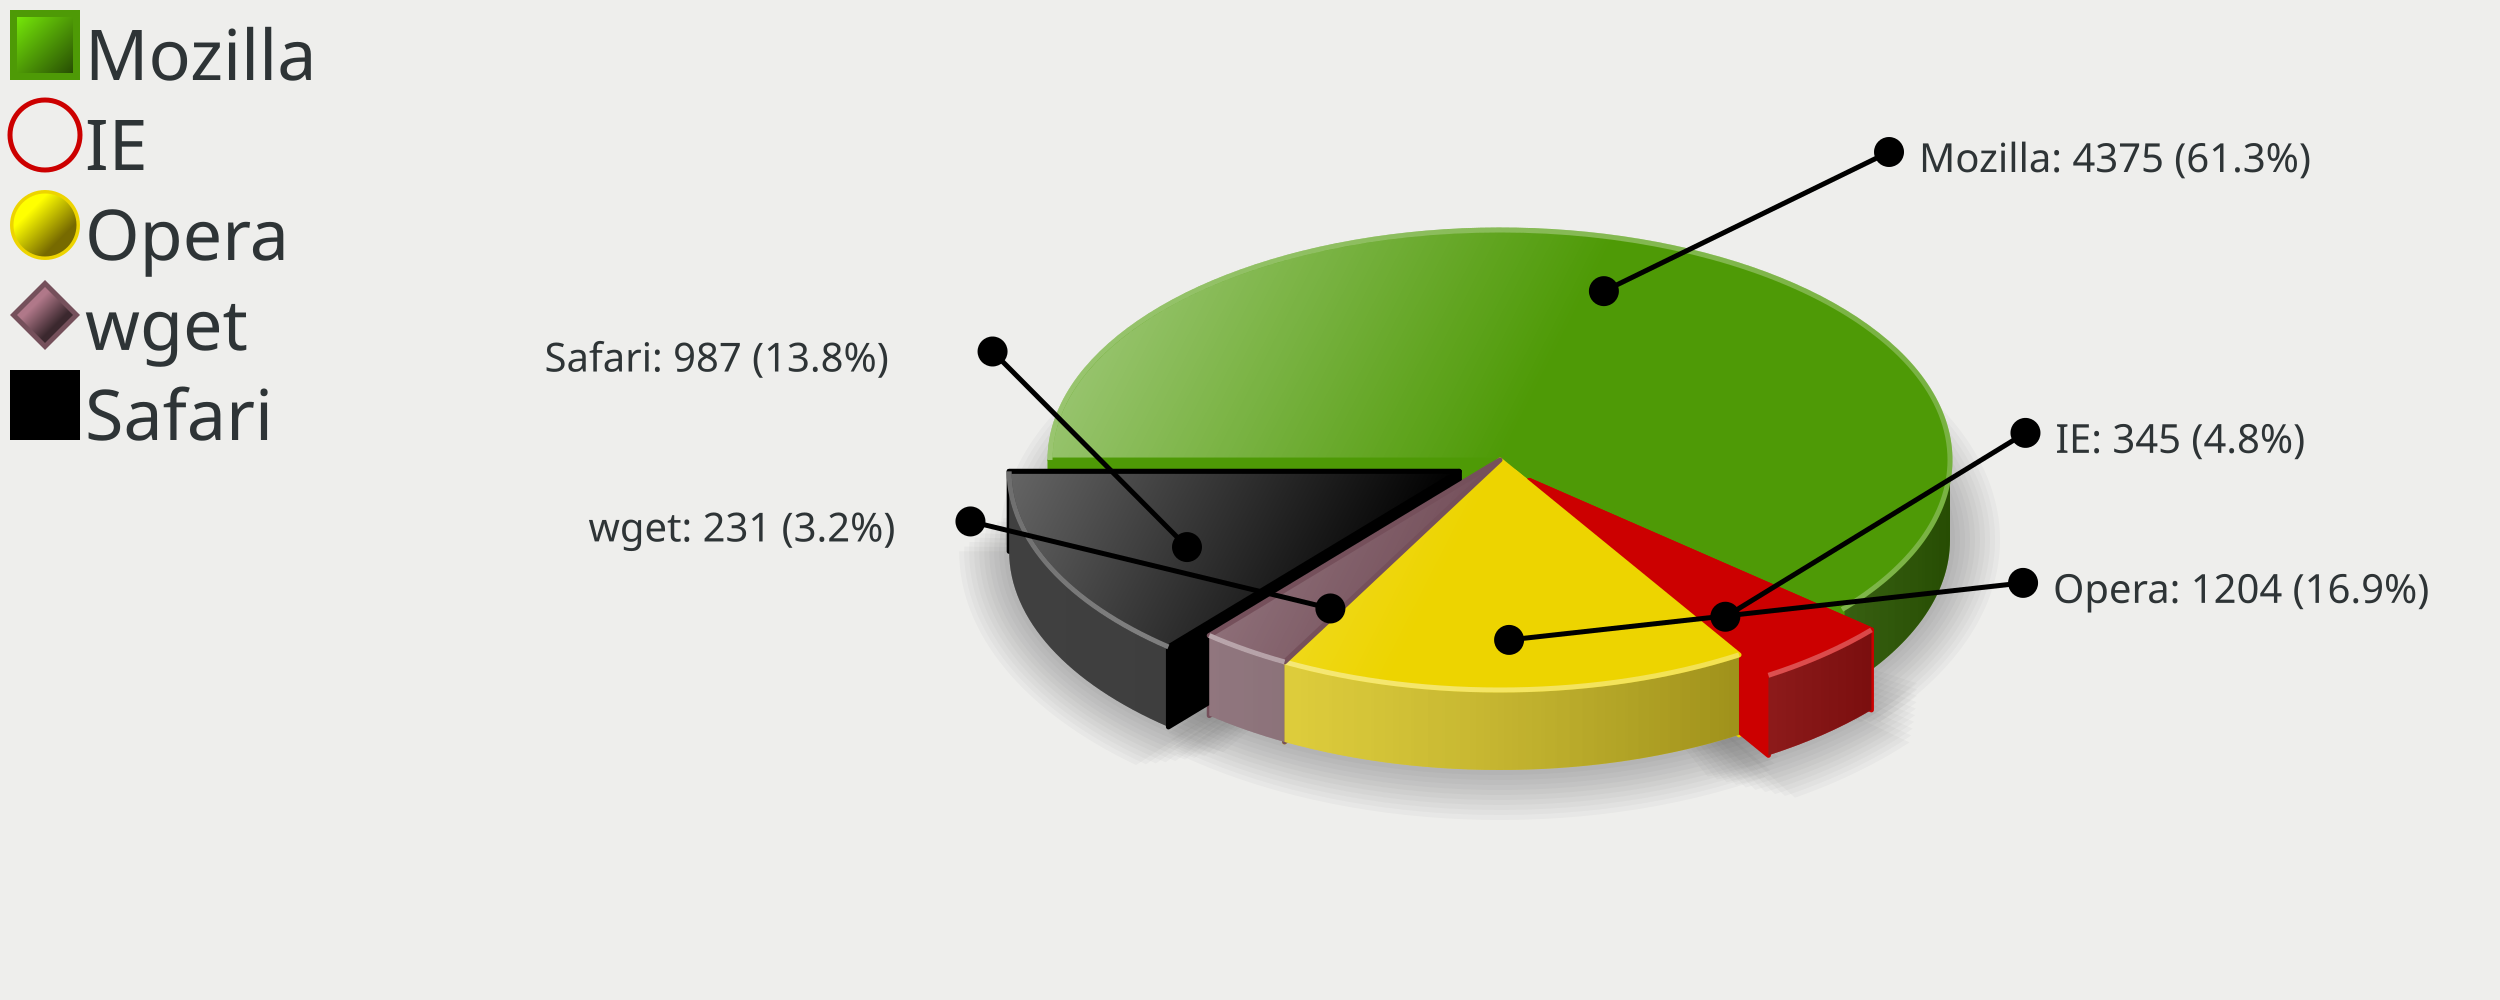
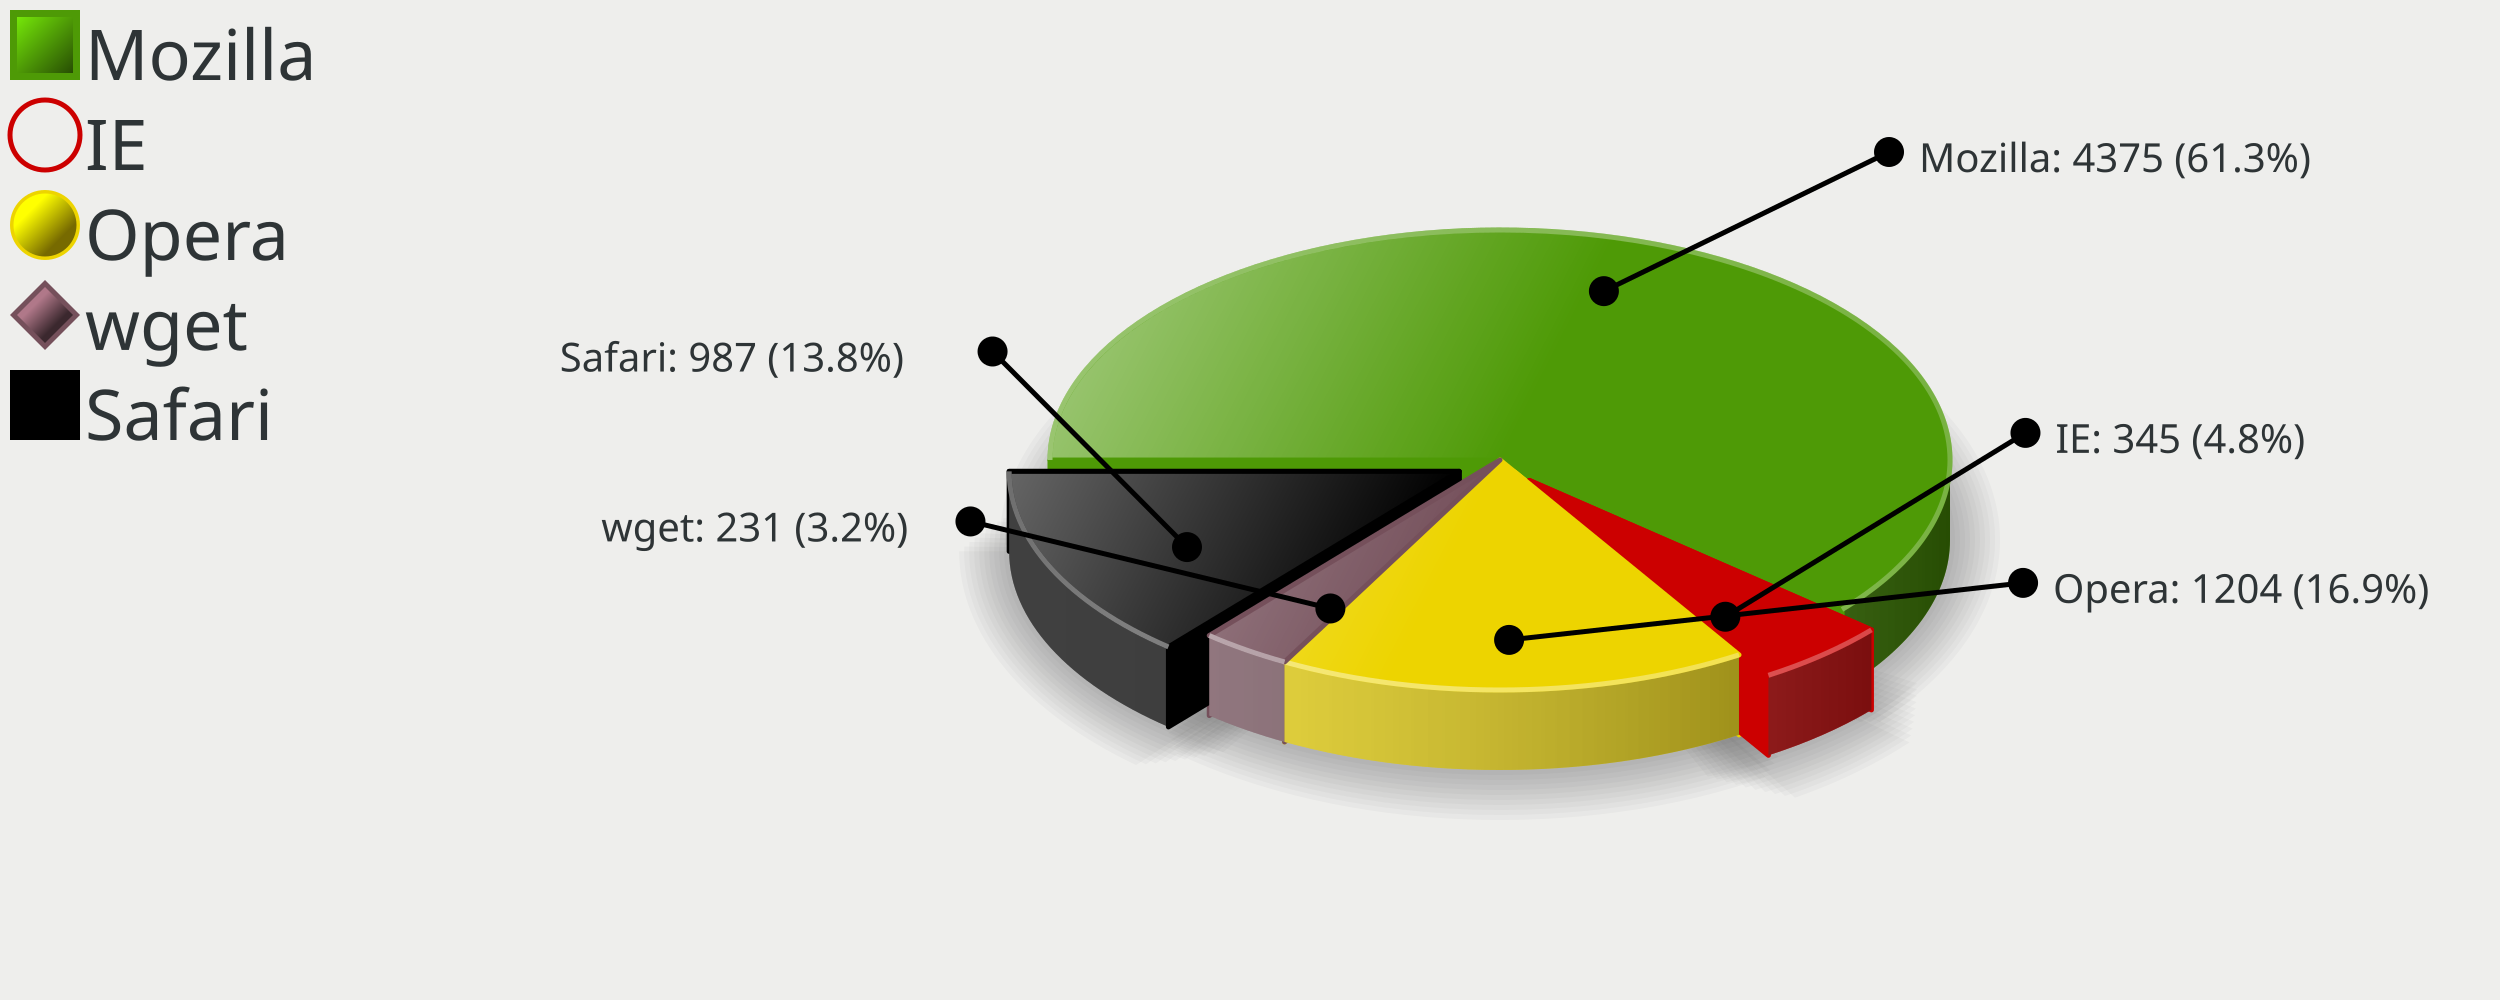
<svg xmlns="http://www.w3.org/2000/svg" xmlns:xlink="http://www.w3.org/1999/xlink" width="500" height="200" version="1.0" id="ezcGraph">
  <defs>
    <linearGradient id="Definition_LinearGradient_3_3_14_14_75e70900_274d0300">
      <stop offset="0" style="stop-color: #75e709; stop-opacity: 1.00;" />
      <stop offset="1" style="stop-color: #274d03; stop-opacity: 1.00;" />
    </linearGradient>
    <linearGradient id="LinearGradient_3_3_14_14_75e70900_274d0300" x1="3.4" y1="3.4" x2="14.6" y2="14.6" gradientUnits="userSpaceOnUse" xlink:href="#Definition_LinearGradient_3_3_14_14_75e70900_274d0300" />
    <linearGradient id="Definition_LinearGradient_6_42_11_47_ffff0000_776a0000">
      <stop offset="0" style="stop-color: #ffff00; stop-opacity: 1.00;" />
      <stop offset="1" style="stop-color: #776a00; stop-opacity: 1.00;" />
    </linearGradient>
    <linearGradient id="LinearGradient_6_42_11_47_ffff0000_776a0000" x1="6.101" y1="42.101" x2="11.899" y2="47.899" gradientUnits="userSpaceOnUse" xlink:href="#Definition_LinearGradient_6_42_11_47_ffff0000_776a0000" />
    <linearGradient id="Definition_LinearGradient_6_60_11_65_b0788900_3b282e00">
      <stop offset="0" style="stop-color: #b07889; stop-opacity: 1.00;" />
      <stop offset="1" style="stop-color: #3b282e; stop-opacity: 1.00;" />
    </linearGradient>
    <linearGradient id="LinearGradient_6_60_11_65_b0788900_3b282e00" x1="6.95" y1="60.95" x2="11.05" y2="65.05" gradientUnits="userSpaceOnUse" xlink:href="#Definition_LinearGradient_6_60_11_65_b0788900_3b282e00" />
    <linearGradient id="Definition_LinearGradient_3_75_14_86_00000000_00000000">
      <stop offset="0" style="stop-color: #000000; stop-opacity: 1.00;" />
      <stop offset="1" style="stop-color: #000000; stop-opacity: 1.00;" />
    </linearGradient>
    <linearGradient id="LinearGradient_3_75_14_86_00000000_00000000" x1="3.4" y1="75.4" x2="14.6" y2="86.6" gradientUnits="userSpaceOnUse" xlink:href="#Definition_LinearGradient_3_75_14_86_00000000_00000000" />
    <linearGradient id="Definition_LinearGradient_210_92_390_92_ffffffbf_0000007f">
      <stop offset="0" style="stop-color: #ffffff; stop-opacity: 0.25;" />
      <stop offset="1" style="stop-color: #000000; stop-opacity: 0.50;" />
    </linearGradient>
    <linearGradient id="LinearGradient_210_92_390_92_ffffffbf_0000007f" x1="210" y1="92" x2="390" y2="92" gradientUnits="userSpaceOnUse" xlink:href="#Definition_LinearGradient_210_92_390_92_ffffffbf_0000007f" />
    <linearGradient id="Definition_LinearGradient_201_94_381_94_ffffffbf_0000007f">
      <stop offset="0" style="stop-color: #ffffff; stop-opacity: 0.25;" />
      <stop offset="1" style="stop-color: #000000; stop-opacity: 0.50;" />
    </linearGradient>
    <linearGradient id="LinearGradient_201_94_381_94_ffffffbf_0000007f" x1="201.835" y1="94.271" x2="381.835" y2="94.271" gradientUnits="userSpaceOnUse" xlink:href="#Definition_LinearGradient_201_94_381_94_ffffffbf_0000007f" />
    <linearGradient id="Definition_LinearGradient_215_96_395_96_ffffffbf_0000007f">
      <stop offset="0" style="stop-color: #ffffff; stop-opacity: 0.25;" />
      <stop offset="1" style="stop-color: #000000; stop-opacity: 0.50;" />
    </linearGradient>
    <linearGradient id="LinearGradient_215_96_395_96_ffffffbf_0000007f" x1="215.878" y1="96.089" x2="395.878" y2="96.089" gradientUnits="userSpaceOnUse" xlink:href="#Definition_LinearGradient_215_96_395_96_ffffffbf_0000007f" />
    <linearGradient id="Definition_LinearGradient_300_92_210_46_ffffffff_ffffff7f">
      <stop offset="0" style="stop-color: #ffffff; stop-opacity: 0.00;" />
      <stop offset="1" style="stop-color: #ffffff; stop-opacity: 0.50;" />
    </linearGradient>
    <linearGradient id="LinearGradient_300_92_210_46_ffffffff_ffffff7f" x1="300" y1="92" x2="210" y2="46" gradientUnits="userSpaceOnUse" xlink:href="#Definition_LinearGradient_300_92_210_46_ffffffff_ffffff7f" />
    <linearGradient id="Definition_RadialGradient_236_124_180_92_0.00_ffffff7f_ffffffcc">
      <stop offset="0" style="stop-color: #ffffff; stop-opacity: 0.50;" />
      <stop offset="1" style="stop-color: #ffffff; stop-opacity: 0.20;" />
    </linearGradient>
    <radialGradient id="RadialGradient_236_124_180_92_0.00_ffffff7f_ffffffcc" cx="236.36" cy="124.527" fx="236.36" fy="124.527" r="180" gradientUnits="userSpaceOnUse" xlink:href="#Definition_RadialGradient_236_124_180_92_0.00_ffffff7f_ffffffcc" />
    <linearGradient id="Definition_LinearGradient_305_96_215_50_ffffffff_ffffff7f">
      <stop offset="0" style="stop-color: #ffffff; stop-opacity: 0.00;" />
      <stop offset="1" style="stop-color: #ffffff; stop-opacity: 0.50;" />
    </linearGradient>
    <linearGradient id="LinearGradient_305_96_215_50_ffffffff_ffffff7f" x1="305.878" y1="96.089" x2="215.878" y2="50.089" gradientUnits="userSpaceOnUse" xlink:href="#Definition_LinearGradient_305_96_215_50_ffffffff_ffffff7f" />
    <linearGradient id="Definition_RadialGradient_242_128_180_92_0.00_ffffff7f_ffffffcc">
      <stop offset="0" style="stop-color: #ffffff; stop-opacity: 0.50;" />
      <stop offset="1" style="stop-color: #ffffff; stop-opacity: 0.20;" />
    </linearGradient>
    <radialGradient id="RadialGradient_242_128_180_92_0.00_ffffff7f_ffffffcc" cx="242.239" cy="128.616" fx="242.239" fy="128.616" r="180" gradientUnits="userSpaceOnUse" xlink:href="#Definition_RadialGradient_242_128_180_92_0.00_ffffff7f_ffffffcc" />
    <linearGradient id="Definition_LinearGradient_291_94_201_48_ffffffff_ffffff7f">
      <stop offset="0" style="stop-color: #ffffff; stop-opacity: 0.00;" />
      <stop offset="1" style="stop-color: #ffffff; stop-opacity: 0.50;" />
    </linearGradient>
    <linearGradient id="LinearGradient_291_94_201_48_ffffffff_ffffff7f" x1="291.835" y1="94.271" x2="201.835" y2="48.271" gradientUnits="userSpaceOnUse" xlink:href="#Definition_LinearGradient_291_94_201_48_ffffffff_ffffff7f" />
    <linearGradient id="Definition_RadialGradient_228_126_180_92_0.00_ffffff7f_ffffffcc">
      <stop offset="0" style="stop-color: #ffffff; stop-opacity: 0.50;" />
      <stop offset="1" style="stop-color: #ffffff; stop-opacity: 0.20;" />
    </linearGradient>
    <radialGradient id="RadialGradient_228_126_180_92_0.00_ffffff7f_ffffffcc" cx="228.195" cy="126.798" fx="228.195" fy="126.798" r="180" gradientUnits="userSpaceOnUse" xlink:href="#Definition_RadialGradient_228_126_180_92_0.00_ffffff7f_ffffffcc" />
  </defs>
  <g id="ezcGraphChart" color-rendering="optimizeQuality" shape-rendering="geometricPrecision" text-rendering="optimizeLegibility">
    <path d=" M 0,200 L 0,0 L 500,0 L 500,200 L 0,200 z " style="fill: #eeeeec; fill-opacity: 1.00; stroke: none;" id="ezcGraphPolygon_1" />
    <path d=" M 0,200 L 0,0 L 100,0 L 100,200 L 0,200 z " style="fill: #000000; fill-opacity: 0.00; stroke: none;" id="ezcGraphPolygon_2" />
    <path d=" M 2,16 L 2,2 L 16,2 L 16,16 L 2,16 z " style="fill: #4e9a06; fill-opacity: 1.00; stroke: none;" id="ezcGraphPolygon_3" />
    <path d=" M 14.6,3.4 L 14.6,14.6 L 3.4,14.6 L 3.4,3.4 L 14.6,3.4 z " style="fill: url(#LinearGradient_3_3_14_14_75e70900_274d0300); stroke: none;" id="ezcGraphPolygon_4" />
    <ellipse cx="9" cy="27" rx="7" ry="7" style="fill: none; stroke: #cc0000; stroke-width: 1; stroke-opacity: 1.00; stroke-linecap: round; stroke-linejoin: round;" id="ezcGraphCircle_6" />
    <ellipse cx="9" cy="45" rx="7" ry="7" style="fill: #edd400; fill-opacity: 1.00; stroke: none;" id="ezcGraphCircle_8" />
    <ellipse cx="9" cy="45" rx="6.3" ry="6.3" style="fill: url(#LinearGradient_6_42_11_47_ffff0000_776a0000); stroke: none;" id="ezcGraphCircle_9" />
    <path d=" M 2,63 L 9,56 L 16,63 L 9,70 L 2,63 z " style="fill: #75505b; fill-opacity: 1.00; stroke: none;" id="ezcGraphPolygon_11" />
    <path d=" M 14.6,63 L 9,68.6 L 3.4,63 L 9,57.4 L 14.6,63 z " style="fill: url(#LinearGradient_6_60_11_65_b0788900_3b282e00); stroke: none;" id="ezcGraphPolygon_12" />
    <path d=" M 2,88 L 2,74 L 16,74 L 16,88 L 2,88 z " style="fill: #000000; fill-opacity: 1.00; stroke: none;" id="ezcGraphPolygon_14" />
    <path d=" M 14.6,75.4 L 14.6,86.6 L 3.4,86.6 L 3.4,75.4 L 14.6,75.4 z " style="fill: url(#LinearGradient_3_75_14_86_00000000_00000000); stroke: none;" id="ezcGraphPolygon_15" />
    <path d="M 300.00,108.00 L 200.00,108.00 A 100.00,56.00 0 1,1 376.01,144.39 z" style="fill: #000000; fill-opacity: 0.03; stroke: none;" id="ezcGraphCircleSector_17" />
    <path d="M 300.00,108.00 L 201.02,108.96 A 99.00,55.00 0 1,1 374.12,144.46 z" style="fill: #000000; fill-opacity: 0.03; stroke: none;" id="ezcGraphCircleSector_18" />
    <path d="M 300.00,108.00 L 202.06,109.88 A 98.00,54.00 0 1,1 372.22,144.50 z" style="fill: #000000; fill-opacity: 0.03; stroke: none;" id="ezcGraphCircleSector_19" />
    <path d="M 300.00,108.00 L 203.13,110.77 A 97.00,53.00 0 1,1 370.33,144.50 z" style="fill: #000000; fill-opacity: 0.03; stroke: none;" id="ezcGraphCircleSector_20" />
    <path d="M 300.00,108.00 L 204.23,111.63 A 96.00,52.00 0 1,1 368.44,144.46 z" style="fill: #000000; fill-opacity: 0.03; stroke: none;" id="ezcGraphCircleSector_21" />
    <path d="M 300.00,108.00 L 205.36,112.44 A 95.00,51.00 0 1,1 366.56,144.39 z" style="fill: #000000; fill-opacity: 0.03; stroke: none;" id="ezcGraphCircleSector_22" />
    <path d="M 300.00,108.00 L 206.51,113.23 A 94.00,50.00 0 1,1 364.67,144.28 z" style="fill: #000000; fill-opacity: 0.03; stroke: none;" id="ezcGraphCircleSector_23" />
    <path d="M 300.00,108.00 L 207.69,113.97 A 93.00,49.00 0 1,1 362.80,144.14 z" style="fill: #000000; fill-opacity: 0.03; stroke: none;" id="ezcGraphCircleSector_24" />
    <path d="M 300.00,108.00 L 208.90,114.68 A 92.00,48.00 0 1,1 360.93,143.96 z" style="fill: #000000; fill-opacity: 0.03; stroke: none;" id="ezcGraphCircleSector_25" />
    <path d="M 300.00,108.00 L 210.12,115.35 A 91.00,47.00 0 1,1 359.07,143.75 z" style="fill: #000000; fill-opacity: 0.03; stroke: none;" id="ezcGraphCircleSector_26" />
    <path d="M 305.88,112.09 L 381.89,148.48 A 100.00,56.00 0 0,1 358.99,159.54 z" style="fill: #000000; fill-opacity: 0.03; stroke: none;" id="ezcGraphCircleSector_27" />
    <path d="M 305.88,112.09 L 382.24,147.09 A 99.00,55.00 0 0,1 356.99,159.19 z" style="fill: #000000; fill-opacity: 0.03; stroke: none;" id="ezcGraphCircleSector_28" />
    <path d="M 305.88,112.09 L 382.55,145.72 A 98.00,54.00 0 0,1 355.00,158.82 z" style="fill: #000000; fill-opacity: 0.03; stroke: none;" id="ezcGraphCircleSector_29" />
    <path d="M 305.88,112.09 L 382.81,144.37 A 97.00,53.00 0 0,1 353.03,158.41 z" style="fill: #000000; fill-opacity: 0.03; stroke: none;" id="ezcGraphCircleSector_30" />
    <path d="M 305.88,112.09 L 383.02,143.04 A 96.00,52.00 0 0,1 351.07,157.97 z" style="fill: #000000; fill-opacity: 0.03; stroke: none;" id="ezcGraphCircleSector_31" />
    <path d="M 305.88,112.09 L 383.19,141.72 A 95.00,51.00 0 0,1 349.13,157.50 z" style="fill: #000000; fill-opacity: 0.03; stroke: none;" id="ezcGraphCircleSector_32" />
    <path d="M 305.88,112.09 L 383.32,140.43 A 94.00,50.00 0 0,1 347.21,157.00 z" style="fill: #000000; fill-opacity: 0.03; stroke: none;" id="ezcGraphCircleSector_33" />
    <path d="M 305.88,112.09 L 383.41,139.15 A 93.00,49.00 0 0,1 345.30,156.47 z" style="fill: #000000; fill-opacity: 0.03; stroke: none;" id="ezcGraphCircleSector_34" />
    <path d="M 305.88,112.09 L 383.45,137.90 A 92.00,48.00 0 0,1 343.42,155.91 z" style="fill: #000000; fill-opacity: 0.03; stroke: none;" id="ezcGraphCircleSector_35" />
    <path d="M 305.88,112.09 L 383.45,136.67 A 91.00,47.00 0 0,1 341.56,155.33 z" style="fill: #000000; fill-opacity: 0.03; stroke: none;" id="ezcGraphCircleSector_36" />
    <path d="M 300.00,108.00 L 353.12,155.45 A 100.00,56.00 0 0,1 235.39,150.74 z" style="fill: #000000; fill-opacity: 0.03; stroke: none;" id="ezcGraphCircleSector_37" />
    <path d="M 300.00,108.00 L 354.04,154.08 A 99.00,55.00 0 0,1 234.73,149.35 z" style="fill: #000000; fill-opacity: 0.03; stroke: none;" id="ezcGraphCircleSector_38" />
    <path d="M 300.00,108.00 L 354.92,152.72 A 98.00,54.00 0 0,1 234.11,147.97 z" style="fill: #000000; fill-opacity: 0.03; stroke: none;" id="ezcGraphCircleSector_39" />
    <path d="M 300.00,108.00 L 355.75,151.37 A 97.00,53.00 0 0,1 233.54,146.60 z" style="fill: #000000; fill-opacity: 0.03; stroke: none;" id="ezcGraphCircleSector_40" />
    <path d="M 300.00,108.00 L 356.54,150.02 A 96.00,52.00 0 0,1 233.01,145.25 z" style="fill: #000000; fill-opacity: 0.03; stroke: none;" id="ezcGraphCircleSector_41" />
    <path d="M 300.00,108.00 L 357.28,148.69 A 95.00,51.00 0 0,1 232.53,143.91 z" style="fill: #000000; fill-opacity: 0.03; stroke: none;" id="ezcGraphCircleSector_42" />
    <path d="M 300.00,108.00 L 357.98,147.36 A 94.00,50.00 0 0,1 232.10,142.58 z" style="fill: #000000; fill-opacity: 0.03; stroke: none;" id="ezcGraphCircleSector_43" />
    <path d="M 300.00,108.00 L 358.63,146.04 A 93.00,49.00 0 0,1 231.71,141.26 z" style="fill: #000000; fill-opacity: 0.03; stroke: none;" id="ezcGraphCircleSector_44" />
    <path d="M 300.00,108.00 L 359.24,144.73 A 92.00,48.00 0 0,1 231.36,139.96 z" style="fill: #000000; fill-opacity: 0.03; stroke: none;" id="ezcGraphCircleSector_45" />
    <path d="M 300.00,108.00 L 359.80,143.43 A 91.00,47.00 0 0,1 231.06,138.68 z" style="fill: #000000; fill-opacity: 0.03; stroke: none;" id="ezcGraphCircleSector_46" />
    <path d="M 291.83,110.27 L 227.22,153.01 A 100.00,56.00 0 0,1 191.83,110.27 z" style="fill: #000000; fill-opacity: 0.03; stroke: none;" id="ezcGraphCircleSector_47" />
    <path d="M 291.83,110.27 L 229.20,152.86 A 99.00,55.00 0 0,1 192.85,109.31 z" style="fill: #000000; fill-opacity: 0.03; stroke: none;" id="ezcGraphCircleSector_48" />
    <path d="M 291.83,110.27 L 231.16,152.68 A 98.00,54.00 0 0,1 193.89,108.39 z" style="fill: #000000; fill-opacity: 0.03; stroke: none;" id="ezcGraphCircleSector_49" />
    <path d="M 291.83,110.27 L 233.12,152.46 A 97.00,53.00 0 0,1 194.97,107.50 z" style="fill: #000000; fill-opacity: 0.03; stroke: none;" id="ezcGraphCircleSector_50" />
    <path d="M 291.83,110.27 L 235.07,152.21 A 96.00,52.00 0 0,1 196.07,106.64 z" style="fill: #000000; fill-opacity: 0.03; stroke: none;" id="ezcGraphCircleSector_51" />
    <path d="M 291.83,110.27 L 237.01,151.92 A 95.00,51.00 0 0,1 197.20,105.83 z" style="fill: #000000; fill-opacity: 0.03; stroke: none;" id="ezcGraphCircleSector_52" />
    <path d="M 291.83,110.27 L 238.93,151.60 A 94.00,50.00 0 0,1 198.35,105.05 z" style="fill: #000000; fill-opacity: 0.03; stroke: none;" id="ezcGraphCircleSector_53" />
    <path d="M 291.83,110.27 L 240.84,151.25 A 93.00,49.00 0 0,1 199.53,104.30 z" style="fill: #000000; fill-opacity: 0.03; stroke: none;" id="ezcGraphCircleSector_54" />
    <path d="M 291.83,110.27 L 242.74,150.87 A 92.00,48.00 0 0,1 200.73,103.59 z" style="fill: #000000; fill-opacity: 0.03; stroke: none;" id="ezcGraphCircleSector_55" />
    <path d="M 291.83,110.27 L 244.63,150.45 A 91.00,47.00 0 0,1 201.96,102.92 z" style="fill: #000000; fill-opacity: 0.03; stroke: none;" id="ezcGraphCircleSector_56" />
    <path d="M 390.00,108.00 A 90.00,46.00 0 0,0 210.00,108.00 L 210.00,92.00 A 90.00,46 0 0,1 390.00,92.00 z" style="fill: #4e9a06; fill-opacity: 1.00; stroke: none;" id="ezcGraphCircularArc_57" />
    <path d="M 390.00,108.00 A 90.00,46.00 0 0,0 210.00,108.00 L 210.00,92.00 A 90.00,46 0 0,1 390.00,92.00 z" style="fill: url(#LinearGradient_210_92_390_92_ffffffbf_0000007f); stroke: none;" />
    <path d="M 368.41,137.89 A 90.00,46.00 0 0,0 390.00,108.00 L 390.00,92.00 A 90.00,46 0 0,1 368.41,121.89 z" style="fill: #4e9a06; fill-opacity: 1.00; stroke: none;" id="ezcGraphCircularArc_58" />
    <path d="M 368.41,137.89 A 90.00,46.00 0 0,0 390.00,108.00 L 390.00,92.00 A 90.00,46 0 0,1 368.41,121.89 z" style="fill: url(#LinearGradient_210_92_390_92_ffffffbf_0000007f); stroke: none;" />
    <path d=" M 210,92 L 300,92 L 300,108 L 210,108 L 210,92 z " style="fill: #4e9a06; fill-opacity: 1.00; stroke: none;" id="ezcGraphPolygon_59" />
    <path d=" M 210,92 L 300,92 L 300,108 L 210,108 L 210,92 z " style="fill: none; stroke: #4e9a06; stroke-width: 1; stroke-opacity: 1.00; stroke-linecap: round; stroke-linejoin: round;" id="ezcGraphPolygon_60" />
    <path d=" M 201.835,94.272 L 291.835,94.272 L 291.835,110.272 L 201.835,110.272 L 201.835,94.272 z " style="fill: #000000; fill-opacity: 1.00; stroke: none;" id="ezcGraphPolygon_61" />
    <path d=" M 201.835,94.272 L 291.835,94.272 L 291.835,110.272 L 201.835,110.272 L 201.835,94.272 z " style="fill: none; stroke: #000000; stroke-width: 1; stroke-opacity: 1.00; stroke-linecap: round; stroke-linejoin: round;" id="ezcGraphPolygon_62" />
    <path d="M 201.83,110.27 A 90.00,46.00 0 0,0 233.68,145.38 L 233.68,129.38 A 90.00,46 0 0,1 201.83,94.27 z" style="fill: #000000; fill-opacity: 1.00; stroke: none;" id="ezcGraphCircularArc_63" />
    <path d="M 201.83,110.27 A 90.00,46.00 0 0,0 233.68,145.38 L 233.68,129.38 A 90.00,46 0 0,1 201.83,94.27 z" style="fill: url(#LinearGradient_201_94_381_94_ffffffbf_0000007f); stroke: none;" />
    <path d=" M 368.409,121.891 L 300,92 L 300,108 L 368.409,137.891 L 368.409,121.891 z " style="fill: #4e9a06; fill-opacity: 1.00; stroke: none;" id="ezcGraphPolygon_64" />
    <path d=" M 368.409,121.891 L 300,92 L 300,108 L 368.409,137.891 L 368.409,121.891 z " style="fill: none; stroke: #4e9a06; stroke-width: 1; stroke-opacity: 1.00; stroke-linecap: round; stroke-linejoin: round;" id="ezcGraphPolygon_65" />
    <path d=" M 241.85,127.109 L 300,92 L 300,108 L 241.85,143.109 L 241.85,127.109 z " style="fill: #75505b; fill-opacity: 1.00; stroke: none;" id="ezcGraphPolygon_66" />
    <path d=" M 241.85,127.109 L 300,92 L 300,108 L 241.85,143.109 L 241.85,127.109 z " style="fill: none; stroke: #75505b; stroke-width: 1; stroke-opacity: 1.00; stroke-linecap: round; stroke-linejoin: round;" id="ezcGraphPolygon_67" />
    <path d=" M 374.288,125.98 L 305.878,96.089 L 305.878,112.089 L 374.288,141.98 L 374.288,125.98 z " style="fill: #cc0000; fill-opacity: 1.00; stroke: none;" id="ezcGraphPolygon_68" />
    <path d=" M 374.288,125.98 L 305.878,96.089 L 305.878,112.089 L 374.288,141.98 L 374.288,125.98 z " style="fill: none; stroke: #cc0000; stroke-width: 1; stroke-opacity: 1.00; stroke-linecap: round; stroke-linejoin: round;" id="ezcGraphPolygon_69" />
    <path d=" M 347.804,130.975 L 300,92 L 300,108 L 347.804,146.975 L 347.804,130.975 z " style="fill: #edd400; fill-opacity: 1.00; stroke: none;" id="ezcGraphPolygon_70" />
    <path d=" M 347.804,130.975 L 300,92 L 300,108 L 347.804,146.975 L 347.804,130.975 z " style="fill: none; stroke: #edd400; stroke-width: 1; stroke-opacity: 1.00; stroke-linecap: round; stroke-linejoin: round;" id="ezcGraphPolygon_71" />
    <path d=" M 233.685,129.381 L 291.835,94.272 L 291.835,110.272 L 233.685,145.381 L 233.685,129.381 z " style="fill: #000000; fill-opacity: 1.00; stroke: none;" id="ezcGraphPolygon_72" />
    <path d=" M 233.685,129.381 L 291.835,94.272 L 291.835,110.272 L 233.685,145.381 L 233.685,129.381 z " style="fill: none; stroke: #000000; stroke-width: 1; stroke-opacity: 1.00; stroke-linecap: round; stroke-linejoin: round;" id="ezcGraphPolygon_73" />
    <path d=" M 256.91,132.385 L 300,92 L 300,108 L 256.91,148.385 L 256.91,132.385 z " style="fill: #edd400; fill-opacity: 1.00; stroke: none;" id="ezcGraphPolygon_74" />
    <path d=" M 256.91,132.385 L 300,92 L 300,108 L 256.91,148.385 L 256.91,132.385 z " style="fill: none; stroke: #edd400; stroke-width: 1; stroke-opacity: 1.00; stroke-linecap: round; stroke-linejoin: round;" id="ezcGraphPolygon_75" />
    <path d=" M 256.91,132.385 L 300,92 L 300,108 L 256.91,148.385 L 256.91,132.385 z " style="fill: #75505b; fill-opacity: 1.00; stroke: none;" id="ezcGraphPolygon_76" />
    <path d=" M 256.91,132.385 L 300,92 L 300,108 L 256.91,148.385 L 256.91,132.385 z " style="fill: none; stroke: #75505b; stroke-width: 1; stroke-opacity: 1.00; stroke-linecap: round; stroke-linejoin: round;" id="ezcGraphPolygon_77" />
    <path d=" M 353.682,135.064 L 305.878,96.089 L 305.878,112.089 L 353.682,151.064 L 353.682,135.064 z " style="fill: #cc0000; fill-opacity: 1.00; stroke: none;" id="ezcGraphPolygon_78" />
    <path d=" M 353.682,135.064 L 305.878,96.089 L 305.878,112.089 L 353.682,151.064 L 353.682,135.064 z " style="fill: none; stroke: #cc0000; stroke-width: 1; stroke-opacity: 1.00; stroke-linecap: round; stroke-linejoin: round;" id="ezcGraphPolygon_79" />
    <path d="M 241.85,143.11 A 90.00,46.00 0 0,0 256.91,148.39 L 256.91,132.39 A 90.00,46 0 0,1 241.85,127.11 z" style="fill: #75505b; fill-opacity: 1.00; stroke: none;" id="ezcGraphCircularArc_80" />
    <path d="M 241.85,143.11 A 90.00,46.00 0 0,0 256.91,148.39 L 256.91,132.39 A 90.00,46 0 0,1 241.85,127.11 z" style="fill: url(#LinearGradient_210_92_390_92_ffffffbf_0000007f); stroke: none;" />
    <path d="M 353.68,151.06 A 90.00,46.00 0 0,0 374.29,141.98 L 374.29,125.98 A 90.00,46 0 0,1 353.68,135.06 z" style="fill: #cc0000; fill-opacity: 1.00; stroke: none;" id="ezcGraphCircularArc_81" />
    <path d="M 353.68,151.06 A 90.00,46.00 0 0,0 374.29,141.98 L 374.29,125.98 A 90.00,46 0 0,1 353.68,135.06 z" style="fill: url(#LinearGradient_215_96_395_96_ffffffbf_0000007f); stroke: none;" />
    <path d="M 256.91,148.39 A 90.00,46.00 0 0,0 347.80,146.97 L 347.80,130.97 A 90.00,46 0 0,1 256.91,132.39 z" style="fill: #edd400; fill-opacity: 1.00; stroke: none;" id="ezcGraphCircularArc_82" />
    <path d="M 256.91,148.39 A 90.00,46.00 0 0,0 347.80,146.97 L 347.80,130.97 A 90.00,46 0 0,1 256.91,132.39 z" style="fill: url(#LinearGradient_210_92_390_92_ffffffbf_0000007f); stroke: none;" />
    <path d="M 300.00,92.00 L 210.00,92.00 A 90.00,46.00 0 1,1 368.41,121.89 z" style="fill: #4e9a06; fill-opacity: 1.00; stroke: none;" id="ezcGraphCircleSector_83" />
    <path d="M 300.00,92.00 L 210.00,92.00 A 90.00,46.00 0 1,1 368.41,121.89 z" style="fill: url(#LinearGradient_300_92_210_46_ffffffff_ffffff7f); stroke: none;" id="ezcGraphCircleSector_84" />
    <path d="M 300.00,92.00 L 210.00,92.00 A 90.00,46.00 0 1,1 368.41,121.89 z" style="fill: none; stroke: #4e9a06; stroke-width: 1; stroke-opacity: 1.00; stroke-linecap: round; stroke-linejoin: round;" id="ezcGraphCircleSector_85" />
    <path d="M 210.00,92.00  A 90.00,46.00 0 0,1 390.00,92.00" style="fill: none; stroke: url(#RadialGradient_236_124_180_92_0.00_ffffff7f_ffffffcc);" id="ezcGraphCircularArc_86" />
    <path d="M 390.00,92.00  A 90.00,46.00 0 0,1 368.41,121.89" style="fill: none; stroke: url(#RadialGradient_236_124_180_92_0.00_ffffff7f_ffffffcc);" id="ezcGraphCircularArc_87" />
    <path d="M 305.88,96.09 L 374.29,125.98 A 90.00,46.00 0 0,1 353.68,135.06 z" style="fill: #cc0000; fill-opacity: 1.00; stroke: none;" id="ezcGraphCircleSector_88" />
    <path d="M 305.88,96.09 L 374.29,125.98 A 90.00,46.00 0 0,1 353.68,135.06 z" style="fill: url(#LinearGradient_305_96_215_50_ffffffff_ffffff7f); stroke: none;" id="ezcGraphCircleSector_89" />
    <path d="M 305.88,96.09 L 374.29,125.98 A 90.00,46.00 0 0,1 353.68,135.06 z" style="fill: none; stroke: #cc0000; stroke-width: 1; stroke-opacity: 1.00; stroke-linecap: round; stroke-linejoin: round;" id="ezcGraphCircleSector_90" />
    <path d="M 374.29,125.98  A 90.00,46.00 0 0,1 353.68,135.06" style="fill: none; stroke: url(#RadialGradient_242_128_180_92_0.00_ffffff7f_ffffffcc);" id="ezcGraphCircularArc_91" />
    <path d="M 300.00,92.00 L 347.80,130.97 A 90.00,46.00 0 0,1 256.91,132.39 z" style="fill: #edd400; fill-opacity: 1.00; stroke: none;" id="ezcGraphCircleSector_92" />
    <path d="M 300.00,92.00 L 347.80,130.97 A 90.00,46.00 0 0,1 256.91,132.39 z" style="fill: url(#LinearGradient_300_92_210_46_ffffffff_ffffff7f); stroke: none;" id="ezcGraphCircleSector_93" />
    <path d="M 300.00,92.00 L 347.80,130.97 A 90.00,46.00 0 0,1 256.91,132.39 z" style="fill: none; stroke: #edd400; stroke-width: 1; stroke-opacity: 1.00; stroke-linecap: round; stroke-linejoin: round;" id="ezcGraphCircleSector_94" />
    <path d="M 347.80,130.97  A 90.00,46.00 0 0,1 256.91,132.39" style="fill: none; stroke: url(#RadialGradient_236_124_180_92_0.00_ffffff7f_ffffffcc);" id="ezcGraphCircularArc_95" />
    <path d="M 300.00,92.00 L 256.91,132.39 A 90.00,46.00 0 0,1 241.85,127.11 z" style="fill: #75505b; fill-opacity: 1.00; stroke: none;" id="ezcGraphCircleSector_96" />
    <path d="M 300.00,92.00 L 256.91,132.39 A 90.00,46.00 0 0,1 241.85,127.11 z" style="fill: url(#LinearGradient_300_92_210_46_ffffffff_ffffff7f); stroke: none;" id="ezcGraphCircleSector_97" />
    <path d="M 300.00,92.00 L 256.91,132.39 A 90.00,46.00 0 0,1 241.85,127.11 z" style="fill: none; stroke: #75505b; stroke-width: 1; stroke-opacity: 1.00; stroke-linecap: round; stroke-linejoin: round;" id="ezcGraphCircleSector_98" />
    <path d="M 256.91,132.39  A 90.00,46.00 0 0,1 241.85,127.11" style="fill: none; stroke: url(#RadialGradient_236_124_180_92_0.00_ffffff7f_ffffffcc);" id="ezcGraphCircularArc_99" />
    <path d="M 291.83,94.27 L 233.68,129.38 A 90.00,46.00 0 0,1 201.83,94.27 z" style="fill: #000000; fill-opacity: 1.00; stroke: none;" id="ezcGraphCircleSector_100" />
    <path d="M 291.83,94.27 L 233.68,129.38 A 90.00,46.00 0 0,1 201.83,94.27 z" style="fill: url(#LinearGradient_291_94_201_48_ffffffff_ffffff7f); stroke: none;" id="ezcGraphCircleSector_101" />
    <path d="M 291.83,94.27 L 233.68,129.38 A 90.00,46.00 0 0,1 201.83,94.27 z" style="fill: none; stroke: #000000; stroke-width: 1; stroke-opacity: 1.00; stroke-linecap: round; stroke-linejoin: round;" id="ezcGraphCircleSector_102" />
    <path d="M 233.68,129.38  A 90.00,46.00 0 0,1 201.83,94.27" style="fill: none; stroke: url(#RadialGradient_228_126_180_92_0.00_ffffff7f_ffffffcc);" id="ezcGraphCircularArc_103" />
    <path d=" M 237.401,109.415 L 198.512,70.3" style="fill: none; stroke: #000000; stroke-width: 1; stroke-opacity: 1.00; stroke-linecap: round; stroke-linejoin: round;" id="ezcGraphLine_104" />
    <ellipse cx="237.401" cy="109.415" rx="3" ry="3" style="fill: #000000; fill-opacity: 1.00; stroke: none;" id="ezcGraphCircle_105" />
    <ellipse cx="198.512" cy="70.3" rx="3" ry="3" style="fill: #000000; fill-opacity: 1.00; stroke: none;" id="ezcGraphCircle_106" />
    <path d=" M 266.078,121.694 L 194.092,104.29" style="fill: none; stroke: #000000; stroke-width: 1; stroke-opacity: 1.00; stroke-linecap: round; stroke-linejoin: round;" id="ezcGraphLine_108" />
    <ellipse cx="266.078" cy="121.694" rx="3" ry="3" style="fill: #000000; fill-opacity: 1.00; stroke: none;" id="ezcGraphCircle_109" />
    <ellipse cx="194.092" cy="104.29" rx="3" ry="3" style="fill: #000000; fill-opacity: 1.00; stroke: none;" id="ezcGraphCircle_110" />
    <path d=" M 320.78,58.228 L 377.804,30.4" style="fill: none; stroke: #000000; stroke-width: 1; stroke-opacity: 1.00; stroke-linecap: round; stroke-linejoin: round;" id="ezcGraphLine_112" />
    <ellipse cx="320.78" cy="58.228" rx="3" ry="3" style="fill: #000000; fill-opacity: 1.00; stroke: none;" id="ezcGraphCircle_113" />
    <ellipse cx="377.804" cy="30.4" rx="3" ry="3" style="fill: #000000; fill-opacity: 1.00; stroke: none;" id="ezcGraphCircle_114" />
    <path d=" M 345.066,123.35 L 405.095,86.58" style="fill: none; stroke: #000000; stroke-width: 1; stroke-opacity: 1.00; stroke-linecap: round; stroke-linejoin: round;" id="ezcGraphLine_116" />
    <ellipse cx="345.066" cy="123.35" rx="3" ry="3" style="fill: #000000; fill-opacity: 1.00; stroke: none;" id="ezcGraphCircle_117" />
    <ellipse cx="405.095" cy="86.58" rx="3" ry="3" style="fill: #000000; fill-opacity: 1.00; stroke: none;" id="ezcGraphCircle_118" />
    <path d=" M 301.821,127.983 L 404.616,116.58" style="fill: none; stroke: #000000; stroke-width: 1; stroke-opacity: 1.00; stroke-linecap: round; stroke-linejoin: round;" id="ezcGraphLine_120" />
    <ellipse cx="301.821" cy="127.983" rx="3" ry="3" style="fill: #000000; fill-opacity: 1.00; stroke: none;" id="ezcGraphCircle_121" />
    <ellipse cx="404.616" cy="116.58" rx="3" ry="3" style="fill: #000000; fill-opacity: 1.00; stroke: none;" id="ezcGraphCircle_122" />
-     <text id="ezcGraphTextBox_5" x="17" text-length="53.9px" y="16" style="font-size: 14px; font-family: sans-serif; fill: #2e3436; fill-opacity: 1.00; stroke: none;">Mozilla</text>
-     <text id="ezcGraphTextBox_7" x="17" text-length="15.4px" y="34" style="font-size: 14px; font-family: sans-serif; fill: #2e3436; fill-opacity: 1.00; stroke: none;">IE</text>
-     <text id="ezcGraphTextBox_10" x="17" text-length="38.5px" y="52" style="font-size: 14px; font-family: sans-serif; fill: #2e3436; fill-opacity: 1.00; stroke: none;">Opera</text>
-     <text id="ezcGraphTextBox_13" x="17" text-length="30.8px" y="70" style="font-size: 14px; font-family: sans-serif; fill: #2e3436; fill-opacity: 1.00; stroke: none;">wget</text>
-     <text id="ezcGraphTextBox_16" x="17" text-length="46.2px" y="88" style="font-size: 14px; font-family: sans-serif; fill: #2e3436; fill-opacity: 1.00; stroke: none;">Safari</text>
-     <text id="ezcGraphTextBox_107" x="108.912" text-length="83.6px" y="74.3" style="font-size: 8px; font-family: sans-serif; fill: #2e3436; fill-opacity: 1.00; stroke: none;">Safari: 987 (13.8%)</text>
-     <text id="ezcGraphTextBox_111" x="117.692" text-length="70.4px" y="108.29" style="font-size: 8px; font-family: sans-serif; fill: #2e3436; fill-opacity: 1.00; stroke: none;">wget: 231 (3.2%)</text>
-     <text id="ezcGraphTextBox_115" x="383.804" text-length="92.4px" y="34.4" style="font-size: 8px; font-family: sans-serif; fill: #2e3436; fill-opacity: 1.00; stroke: none;">Mozilla: 4375 (61.3%)</text>
-     <text id="ezcGraphTextBox_119" x="411.095" text-length="61.6px" y="90.58" style="font-size: 8px; font-family: sans-serif; fill: #2e3436; fill-opacity: 1.00; stroke: none;">IE: 345 (4.8%)</text>
-     <text id="ezcGraphTextBox_123" x="410.616" text-length="83.6px" y="120.58" style="font-size: 8px; font-family: sans-serif; fill: #2e3436; fill-opacity: 1.00; stroke: none;">Opera: 1204 (16.9%)</text>
+     <text id="ezcGraphTextBox_5" x="17" text-length="51.94px" y="16" style="font-size: 14px; font-family: sans-serif; fill: #2e3436; fill-opacity: 1.00; stroke: none;">Mozilla</text>
+     <text id="ezcGraphTextBox_7" x="17" text-length="14.84px" y="34" style="font-size: 14px; font-family: sans-serif; fill: #2e3436; fill-opacity: 1.00; stroke: none;">IE</text>
+     <text id="ezcGraphTextBox_10" x="17" text-length="37.1px" y="52" style="font-size: 14px; font-family: sans-serif; fill: #2e3436; fill-opacity: 1.00; stroke: none;">Opera</text>
+     <text id="ezcGraphTextBox_13" x="17" text-length="29.68px" y="70" style="font-size: 14px; font-family: sans-serif; fill: #2e3436; fill-opacity: 1.00; stroke: none;">wget</text>
+     <text id="ezcGraphTextBox_16" x="17" text-length="44.52px" y="88" style="font-size: 14px; font-family: sans-serif; fill: #2e3436; fill-opacity: 1.00; stroke: none;">Safari</text>
+     <text id="ezcGraphTextBox_107" x="111.952" text-length="80.56px" y="74.3" style="font-size: 8px; font-family: sans-serif; fill: #2e3436; fill-opacity: 1.00; stroke: none;">Safari: 987 (13.8%)</text>
+     <text id="ezcGraphTextBox_111" x="120.252" text-length="67.84px" y="108.29" style="font-size: 8px; font-family: sans-serif; fill: #2e3436; fill-opacity: 1.00; stroke: none;">wget: 231 (3.2%)</text>
+     <text id="ezcGraphTextBox_115" x="383.804" text-length="89.04px" y="34.4" style="font-size: 8px; font-family: sans-serif; fill: #2e3436; fill-opacity: 1.00; stroke: none;">Mozilla: 4375 (61.3%)</text>
+     <text id="ezcGraphTextBox_119" x="411.095" text-length="59.36px" y="90.58" style="font-size: 8px; font-family: sans-serif; fill: #2e3436; fill-opacity: 1.00; stroke: none;">IE: 345 (4.8%)</text>
+     <text id="ezcGraphTextBox_123" x="410.616" text-length="80.56px" y="120.58" style="font-size: 8px; font-family: sans-serif; fill: #2e3436; fill-opacity: 1.00; stroke: none;">Opera: 1204 (16.9%)</text>
  </g>
</svg>
